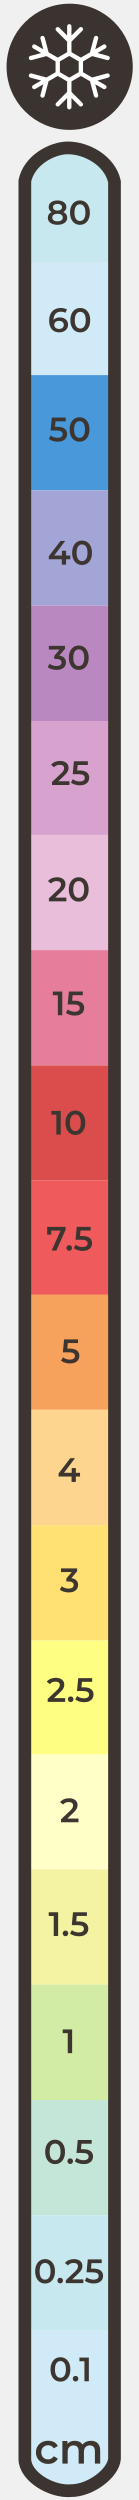
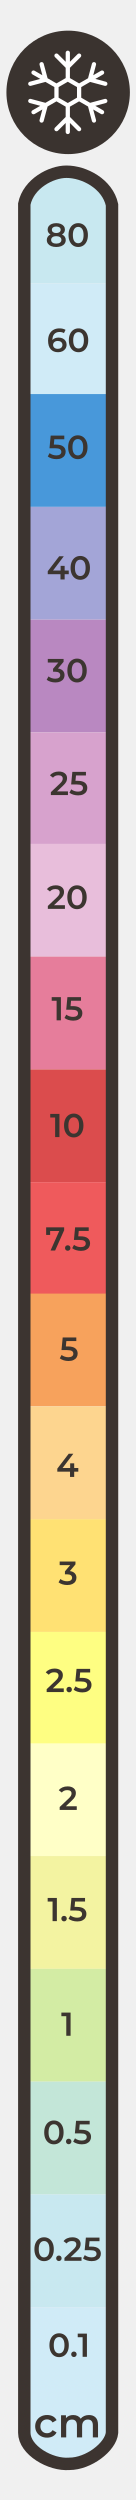
- <svg xmlns="http://www.w3.org/2000/svg" xmlns:xlink="http://www.w3.org/1999/xlink" version="1.1" id="Livello_1" x="0px" y="0px" width="32.746px" height="590.697px" viewBox="0 0 32.746 590.697" enable-background="new 0 0 32.746 590.697" xml:space="preserve">
+ <svg xmlns="http://www.w3.org/2000/svg" xmlns:xlink="http://www.w3.org/1999/xlink" version="1.1" id="Livello_1" x="0px" y="0px" width="32px" height="590px" viewBox="0 0 32.746 590.697" enable-background="new 0 0 32.746 590.697" xml:space="preserve">
  <g display="none">
    <g display="inline">
      <g>
        <defs>
          <path id="SVGID_1_" d="M27.262,580.714c-0.316,3.428-5.673,7.51-10.308,7.51l0,0c-4.594,0.367-10.877-3.315-10.877-7.51V42.467      c1.021-4.94,6.492-7.798,10.182-7.792l0,0c4.298-0.006,9.896,2.929,11.003,7.984V580.714L27.262,580.714z" />
        </defs>
        <clipPath id="SVGID_2_">
          <use xlink:href="#SVGID_1_" overflow="visible" />
        </clipPath>
        <rect x="0.88" y="495.265" clip-path="url(#SVGID_2_)" fill="#FAFDF9" width="31.578" height="99.045" />
      </g>
      <g>
        <defs>
          <path id="SVGID_3_" d="M27.262,580.714c-0.316,3.428-5.673,7.51-10.308,7.51l0,0c-4.594,0.367-10.877-3.315-10.877-7.51V42.467      c1.021-4.94,6.492-7.798,10.182-7.792l0,0c4.298-0.006,9.896,2.929,11.003,7.984V580.714L27.262,580.714z" />
        </defs>
        <clipPath id="SVGID_4_">
          <use xlink:href="#SVGID_3_" overflow="visible" />
        </clipPath>
        <rect x="1.196" y="315.187" clip-path="url(#SVGID_4_)" fill="#D6EED4" width="31.578" height="90.041" />
      </g>
      <g>
        <defs>
          <path id="SVGID_5_" d="M27.262,580.714c-0.316,3.428-5.673,7.51-10.308,7.51l0,0c-4.594,0.367-10.877-3.315-10.877-7.51V42.467      c1.021-4.94,6.492-7.798,10.182-7.792l0,0c4.298-0.006,9.896,2.929,11.003,7.984V580.714L27.262,580.714z" />
        </defs>
        <clipPath id="SVGID_6_">
          <use xlink:href="#SVGID_5_" overflow="visible" />
        </clipPath>
        <rect x="1.196" y="225.147" clip-path="url(#SVGID_6_)" fill="#C4E6C0" width="31.578" height="90.038" />
      </g>
      <g>
        <defs>
          <path id="SVGID_7_" d="M27.262,580.714c-0.316,3.428-5.673,7.51-10.308,7.51l0,0c-4.594,0.367-10.877-3.315-10.877-7.51V42.467      c1.021-4.94,6.492-7.798,10.182-7.792l0,0c4.298-0.006,9.896,2.929,11.003,7.984V580.714L27.262,580.714z" />
        </defs>
        <clipPath id="SVGID_8_">
          <use xlink:href="#SVGID_7_" overflow="visible" />
        </clipPath>
        <rect x="0.88" y="405.226" clip-path="url(#SVGID_8_)" fill="#ECF7EA" width="31.578" height="90.041" />
      </g>
      <g>
        <defs>
          <path id="SVGID_9_" d="M27.262,580.714c-0.316,3.428-5.673,7.51-10.308,7.51l0,0c-4.594,0.367-10.877-3.315-10.877-7.51V42.467      c1.021-4.94,6.492-7.798,10.182-7.792l0,0c4.298-0.006,9.896,2.929,11.003,7.984V580.714L27.262,580.714z" />
        </defs>
        <clipPath id="SVGID_10_">
          <use xlink:href="#SVGID_9_" overflow="visible" />
        </clipPath>
        <rect x="1.196" y="135.094" clip-path="url(#SVGID_10_)" fill="#B0DEAB" width="31.578" height="90.041" />
      </g>
      <g>
        <defs>
          <path id="SVGID_11_" d="M27.262,580.714c-0.316,3.428-5.673,7.51-10.308,7.51l0,0c-4.594,0.367-10.877-3.315-10.877-7.51V42.467      c1.021-4.94,6.492-7.798,10.182-7.792l0,0c4.298-0.006,9.896,2.929,11.003,7.984V580.714L27.262,580.714z" />
        </defs>
        <clipPath id="SVGID_12_">
          <use xlink:href="#SVGID_11_" overflow="visible" />
        </clipPath>
        <rect x="0.88" y="36.051" clip-path="url(#SVGID_12_)" fill="#9DD797" width="31.577" height="99.043" />
      </g>
    </g>
  </g>
  <g>
    <g>
      <defs>
        <path id="SVGID_13_" d="M27.262,580.714c0,3.713-5.957,8.074-10.593,8.074h-0.652c-4.295,0-9.939-3.881-9.939-8.074V42.467     c1.023-4.94,6.494-7.797,10.183-7.792l0,0c4.295-0.005,9.896,2.929,11,7.984V580.714L27.262,580.714z" />
      </defs>
      <clipPath id="SVGID_14_">
        <use xlink:href="#SVGID_13_" overflow="visible" />
      </clipPath>
      <rect x="-4.972" y="34.675" clip-path="url(#SVGID_14_)" fill="#C8E8F0" width="43.281" height="27.238" />
    </g>
    <g>
      <defs>
        <path id="SVGID_15_" d="M27.262,580.714c0,3.713-5.957,8.074-10.593,8.074h-0.652c-4.295,0-9.939-3.881-9.939-8.074V42.467     c1.023-4.94,6.494-7.797,10.183-7.792l0,0c4.295-0.005,9.896,2.929,11,7.984V580.714L27.262,580.714z" />
      </defs>
      <clipPath id="SVGID_16_">
        <use xlink:href="#SVGID_15_" overflow="visible" />
      </clipPath>
      <rect x="-4.972" y="61.914" clip-path="url(#SVGID_16_)" fill="#D0EBF7" width="43.281" height="27.238" />
    </g>
    <g>
      <defs>
        <path id="SVGID_17_" d="M27.262,580.714c0,3.713-5.957,8.074-10.593,8.074h-0.652c-4.295,0-9.939-3.881-9.939-8.074V42.467     c1.023-4.94,6.494-7.797,10.183-7.792l0,0c4.295-0.005,9.896,2.929,11,7.984V580.714L27.262,580.714z" />
      </defs>
      <clipPath id="SVGID_18_">
        <use xlink:href="#SVGID_17_" overflow="visible" />
      </clipPath>
      <rect x="-4.972" y="88.639" clip-path="url(#SVGID_18_)" fill="#4898DA" width="43.281" height="27.238" />
    </g>
    <g>
      <defs>
        <path id="SVGID_19_" d="M27.262,580.714c0,3.713-5.957,8.074-10.593,8.074h-0.652c-4.295,0-9.939-3.881-9.939-8.074V42.467     c1.023-4.94,6.494-7.797,10.183-7.792l0,0c4.295-0.005,9.896,2.929,11,7.984V580.714L27.262,580.714z" />
      </defs>
      <clipPath id="SVGID_20_">
        <use xlink:href="#SVGID_19_" overflow="visible" />
      </clipPath>
      <rect x="-4.972" y="115.877" clip-path="url(#SVGID_20_)" fill="#A3A5D7" width="43.281" height="27.238" />
    </g>
    <g>
      <defs>
        <path id="SVGID_21_" d="M27.262,580.714c0,3.713-5.957,8.074-10.593,8.074h-0.652c-4.295,0-9.939-3.881-9.939-8.074V42.467     c1.023-4.94,6.494-7.797,10.183-7.792l0,0c4.295-0.005,9.896,2.929,11,7.984V580.714L27.262,580.714z" />
      </defs>
      <clipPath id="SVGID_22_">
        <use xlink:href="#SVGID_21_" overflow="visible" />
      </clipPath>
      <rect x="-4.972" y="143.116" clip-path="url(#SVGID_22_)" fill="#B988C1" width="43.281" height="27.237" />
    </g>
    <g>
      <defs>
        <path id="SVGID_23_" d="M27.262,580.714c0,3.713-5.957,8.074-10.593,8.074h-0.652c-4.295,0-9.939-3.881-9.939-8.074V42.467     c1.023-4.94,6.494-7.797,10.183-7.792l0,0c4.295-0.005,9.896,2.929,11,7.984V580.714L27.262,580.714z" />
      </defs>
      <clipPath id="SVGID_24_">
        <use xlink:href="#SVGID_23_" overflow="visible" />
      </clipPath>
      <rect x="-4.972" y="170.353" clip-path="url(#SVGID_24_)" fill="#D7A2CD" width="43.281" height="27.238" />
    </g>
    <g>
      <defs>
        <path id="SVGID_25_" d="M27.262,580.714c0,3.713-5.957,8.074-10.593,8.074h-0.652c-4.295,0-9.939-3.881-9.939-8.074V42.467     c1.023-4.94,6.494-7.797,10.183-7.792l0,0c4.295-0.005,9.896,2.929,11,7.984V580.714L27.262,580.714z" />
      </defs>
      <clipPath id="SVGID_26_">
        <use xlink:href="#SVGID_25_" overflow="visible" />
      </clipPath>
      <rect x="-4.972" y="197.253" clip-path="url(#SVGID_26_)" fill="#E8BEDB" width="43.281" height="27.238" />
    </g>
    <g>
      <defs>
        <path id="SVGID_27_" d="M27.262,580.714c0,3.713-5.957,8.074-10.593,8.074h-0.652c-4.295,0-9.939-3.881-9.939-8.074V42.467     c1.023-4.94,6.494-7.797,10.183-7.792l0,0c4.295-0.005,9.896,2.929,11,7.984V580.714L27.262,580.714z" />
      </defs>
      <clipPath id="SVGID_28_">
        <use xlink:href="#SVGID_27_" overflow="visible" />
      </clipPath>
      <rect x="-4.972" y="224.492" clip-path="url(#SVGID_28_)" fill="#E67D9B" width="43.281" height="27.238" />
    </g>
    <g>
      <defs>
        <path id="SVGID_29_" d="M27.262,580.714c0,3.713-5.957,8.074-10.593,8.074h-0.652c-4.295,0-9.939-3.881-9.939-8.074V42.467     c1.023-4.94,6.494-7.797,10.183-7.792l0,0c4.295-0.005,9.896,2.929,11,7.984V580.714L27.262,580.714z" />
      </defs>
      <clipPath id="SVGID_30_">
        <use xlink:href="#SVGID_29_" overflow="visible" />
      </clipPath>
      <rect x="-4.972" y="251.73" clip-path="url(#SVGID_30_)" fill="#DB4C4D" width="43.281" height="27.236" />
    </g>
    <g>
      <defs>
        <path id="SVGID_31_" d="M27.262,580.714c0,3.713-5.957,8.074-10.593,8.074h-0.652c-4.295,0-9.939-3.881-9.939-8.074V42.467     c1.023-4.94,6.494-7.797,10.183-7.792l0,0c4.295-0.005,9.896,2.929,11,7.984V580.714L27.262,580.714z" />
      </defs>
      <clipPath id="SVGID_32_">
        <use xlink:href="#SVGID_31_" overflow="visible" />
      </clipPath>
      <rect x="-4.972" y="278.966" clip-path="url(#SVGID_32_)" fill="#EF5A5C" width="43.281" height="27.238" />
    </g>
    <g>
      <defs>
        <path id="SVGID_33_" d="M27.262,580.714c0,3.713-5.957,8.074-10.593,8.074h-0.652c-4.295,0-9.939-3.881-9.939-8.074V42.467     c1.023-4.94,6.494-7.797,10.183-7.792l0,0c4.295-0.005,9.896,2.929,11,7.984V580.714L27.262,580.714z" />
      </defs>
      <clipPath id="SVGID_34_">
        <use xlink:href="#SVGID_33_" overflow="visible" />
      </clipPath>
      <rect x="-4.972" y="305.872" clip-path="url(#SVGID_34_)" fill="#F7A25C" width="43.281" height="27.238" />
    </g>
    <g>
      <defs>
        <path id="SVGID_35_" d="M27.262,580.714c0,3.713-5.957,8.074-10.593,8.074h-0.652c-4.295,0-9.939-3.881-9.939-8.074V42.467     c1.023-4.94,6.494-7.797,10.183-7.792l0,0c4.295-0.005,9.896,2.929,11,7.984V580.714L27.262,580.714z" />
      </defs>
      <clipPath id="SVGID_36_">
        <use xlink:href="#SVGID_35_" overflow="visible" />
      </clipPath>
      <rect x="-4.972" y="333.11" clip-path="url(#SVGID_36_)" fill="#FDD58F" width="43.281" height="27.238" />
    </g>
    <g>
      <defs>
        <path id="SVGID_37_" d="M27.262,580.714c0,3.713-5.957,8.074-10.593,8.074h-0.652c-4.295,0-9.939-3.881-9.939-8.074V42.467     c1.023-4.94,6.494-7.797,10.183-7.792l0,0c4.295-0.005,9.896,2.929,11,7.984V580.714L27.262,580.714z" />
      </defs>
      <clipPath id="SVGID_38_">
        <use xlink:href="#SVGID_37_" overflow="visible" />
      </clipPath>
      <rect x="-4.972" y="360.349" clip-path="url(#SVGID_38_)" fill="#FFE173" width="43.281" height="27.238" />
    </g>
    <g>
      <defs>
        <path id="SVGID_39_" d="M27.262,580.714c0,3.713-5.957,8.074-10.593,8.074h-0.652c-4.295,0-9.939-3.881-9.939-8.074V42.467     c1.023-4.94,6.494-7.797,10.183-7.792l0,0c4.295-0.005,9.896,2.929,11,7.984V580.714L27.262,580.714z" />
      </defs>
      <clipPath id="SVGID_40_">
        <use xlink:href="#SVGID_39_" overflow="visible" />
      </clipPath>
      <rect x="-4.972" y="387.587" clip-path="url(#SVGID_40_)" fill="#FEFE82" width="43.281" height="27.238" />
    </g>
    <g>
      <defs>
        <path id="SVGID_41_" d="M27.262,580.714c0,3.713-5.957,8.074-10.593,8.074h-0.652c-4.295,0-9.939-3.881-9.939-8.074V42.467     c1.023-4.94,6.494-7.797,10.183-7.792l0,0c4.295-0.005,9.896,2.929,11,7.984V580.714L27.262,580.714z" />
      </defs>
      <clipPath id="SVGID_42_">
        <use xlink:href="#SVGID_41_" overflow="visible" />
      </clipPath>
      <rect x="-4.972" y="414.483" clip-path="url(#SVGID_42_)" fill="#FFFFC7" width="43.281" height="27.235" />
    </g>
    <g>
      <defs>
        <path id="SVGID_43_" d="M27.262,580.714c0,3.713-5.957,8.074-10.593,8.074h-0.652c-4.295,0-9.939-3.881-9.939-8.074V42.467     c1.023-4.94,6.494-7.797,10.183-7.792l0,0c4.295-0.005,9.896,2.929,11,7.984V580.714L27.262,580.714z" />
      </defs>
      <clipPath id="SVGID_44_">
        <use xlink:href="#SVGID_43_" overflow="visible" />
      </clipPath>
      <rect x="-4.972" y="441.72" clip-path="url(#SVGID_44_)" fill="#F3F3A1" width="43.281" height="27.238" />
    </g>
    <g>
      <defs>
        <path id="SVGID_45_" d="M27.262,580.714c0,3.713-5.957,8.074-10.593,8.074h-0.652c-4.295,0-9.939-3.881-9.939-8.074V42.467     c1.023-4.94,6.494-7.797,10.183-7.792l0,0c4.295-0.005,9.896,2.929,11,7.984V580.714L27.262,580.714z" />
      </defs>
      <clipPath id="SVGID_46_">
        <use xlink:href="#SVGID_45_" overflow="visible" />
      </clipPath>
      <rect x="-4.972" y="468.958" clip-path="url(#SVGID_46_)" fill="#D3ECA4" width="43.281" height="27.238" />
    </g>
    <g>
      <defs>
        <path id="SVGID_47_" d="M27.262,580.714c0,3.713-5.957,8.074-10.593,8.074h-0.652c-4.295,0-9.939-3.881-9.939-8.074V42.467     c1.023-4.94,6.494-7.797,10.183-7.792l0,0c4.295-0.005,9.896,2.929,11,7.984V580.714L27.262,580.714z" />
      </defs>
      <clipPath id="SVGID_48_">
        <use xlink:href="#SVGID_47_" overflow="visible" />
      </clipPath>
      <rect x="-4.972" y="496.196" clip-path="url(#SVGID_48_)" fill="#C3E6D8" width="43.281" height="27.237" />
    </g>
    <g>
      <defs>
        <path id="SVGID_49_" d="M27.262,580.714c0,3.713-5.957,8.074-10.593,8.074h-0.652c-4.295,0-9.939-3.881-9.939-8.074V42.467     c1.023-4.94,6.494-7.797,10.183-7.792l0,0c4.295-0.005,9.896,2.929,11,7.984V580.714L27.262,580.714z" />
      </defs>
      <clipPath id="SVGID_50_">
        <use xlink:href="#SVGID_49_" overflow="visible" />
      </clipPath>
      <rect x="-4.972" y="523.435" clip-path="url(#SVGID_50_)" fill="#C8E8F0" width="43.281" height="27.238" />
    </g>
    <g>
      <defs>
        <path id="SVGID_51_" d="M27.262,580.714c0,3.713-5.957,8.074-10.593,8.074h-0.652c-4.295,0-9.939-3.881-9.939-8.074V42.467     c1.023-4.94,6.494-7.797,10.183-7.792l0,0c4.295-0.005,9.896,2.929,11,7.984V580.714L27.262,580.714z" />
      </defs>
      <clipPath id="SVGID_52_">
        <use xlink:href="#SVGID_51_" overflow="visible" />
      </clipPath>
      <rect x="-4.972" y="550.673" clip-path="url(#SVGID_52_)" fill="#D0EBF7" width="43.281" height="41.121" />
    </g>
  </g>
  <g>
    <g display="none">
      <g display="inline">
        <defs>
          <path id="SVGID_53_" d="M27.052,580.983c-0.315,3.428-5.672,7.51-10.307,7.51l0,0c-4.594,0.367-10.877-3.316-10.877-7.51V42.738      c1.021-4.94,6.492-7.798,10.182-7.792l0,0c4.298-0.006,9.896,2.929,11.002,7.984V580.983L27.052,580.983z" />
        </defs>
        <clipPath id="SVGID_54_">
          <use xlink:href="#SVGID_53_" overflow="visible" />
        </clipPath>
        <rect x="0.671" y="494.032" clip-path="url(#SVGID_54_)" fill="#EC2426" width="31.578" height="99.045" />
      </g>
      <g display="inline">
        <defs>
          <path id="SVGID_55_" d="M27.052,580.983c-0.315,3.428-5.672,7.51-10.307,7.51l0,0c-4.594,0.367-10.877-3.316-10.877-7.51V42.738      c1.021-4.94,6.492-7.798,10.182-7.792l0,0c4.298-0.006,9.896,2.929,11.002,7.984V580.983L27.052,580.983z" />
        </defs>
        <clipPath id="SVGID_56_">
          <use xlink:href="#SVGID_55_" overflow="visible" />
        </clipPath>
        <rect x="0.987" y="313.954" clip-path="url(#SVGID_56_)" fill="#FCFC1E" width="31.578" height="90.041" />
      </g>
      <g display="inline">
        <defs>
          <path id="SVGID_57_" d="M27.052,580.983c-0.315,3.428-5.672,7.51-10.307,7.51l0,0c-4.594,0.367-10.877-3.316-10.877-7.51V42.738      c1.021-4.94,6.492-7.798,10.182-7.792l0,0c4.298-0.006,9.896,2.929,11.002,7.984V580.983L27.052,580.983z" />
        </defs>
        <clipPath id="SVGID_58_">
          <use xlink:href="#SVGID_57_" overflow="visible" />
        </clipPath>
        <rect x="0.987" y="223.914" clip-path="url(#SVGID_58_)" fill="#0B7F3F" width="31.578" height="90.038" />
      </g>
      <g display="inline">
        <defs>
          <path id="SVGID_59_" d="M27.052,580.983c-0.315,3.428-5.672,7.51-10.307,7.51l0,0c-4.594,0.367-10.877-3.316-10.877-7.51V42.738      c1.021-4.94,6.492-7.798,10.182-7.792l0,0c4.298-0.006,9.896,2.929,11.002,7.984V580.983L27.052,580.983z" />
        </defs>
        <clipPath id="SVGID_60_">
          <use xlink:href="#SVGID_59_" overflow="visible" />
        </clipPath>
        <rect x="0.671" y="403.993" clip-path="url(#SVGID_60_)" fill="#F7A426" width="31.578" height="90.041" />
      </g>
      <g display="inline">
        <defs>
          <path id="SVGID_61_" d="M27.052,580.983c-0.315,3.428-5.672,7.51-10.307,7.51l0,0c-4.594,0.367-10.877-3.316-10.877-7.51V42.738      c1.021-4.94,6.492-7.798,10.182-7.792l0,0c4.298-0.006,9.896,2.929,11.002,7.984V580.983L27.052,580.983z" />
        </defs>
        <clipPath id="SVGID_62_">
          <use xlink:href="#SVGID_61_" overflow="visible" />
        </clipPath>
        <rect x="0.987" y="133.862" clip-path="url(#SVGID_62_)" fill="#6FC9DC" width="31.578" height="90.04" />
      </g>
      <g display="inline">
        <defs>
          <path id="SVGID_63_" d="M27.052,580.983c-0.315,3.428-5.672,7.51-10.307,7.51l0,0c-4.594,0.367-10.877-3.316-10.877-7.51V42.738      c1.021-4.94,6.492-7.798,10.182-7.792l0,0c4.298-0.006,9.896,2.929,11.002,7.984V580.983L27.052,580.983z" />
        </defs>
        <clipPath id="SVGID_64_">
          <use xlink:href="#SVGID_63_" overflow="visible" />
        </clipPath>
        <rect x="0.987" y="34.818" clip-path="url(#SVGID_64_)" fill="#3F57B0" width="31.578" height="99.043" />
      </g>
    </g>
  </g>
  <circle fill="#3A332F" cx="16.46" cy="15.781" r="14.909" />
  <path fill="none" stroke="#3C3430" stroke-width="3" stroke-miterlimit="10" d="M27.052,580.983  c-0.315,3.428-5.672,7.51-10.307,7.51l0,0c-4.593,0.367-10.877-3.316-10.877-7.51V42.736c1.022-4.94,6.492-7.798,10.182-7.792l0,0  c4.298-0.006,9.896,2.929,11.002,7.984V580.983L27.052,580.983z" />
  <g>
    <path fill="#3C3530" d="M9.893,581.822c-0.44-0.233-0.783-0.559-1.03-0.976c-0.247-0.417-0.37-0.889-0.37-1.415   c0-0.525,0.124-0.997,0.37-1.409c0.246-0.413,0.588-0.736,1.025-0.971c0.437-0.233,0.935-0.351,1.495-0.351   c0.526,0,0.988,0.106,1.385,0.32s0.695,0.521,0.895,0.92l-0.96,0.561c-0.153-0.247-0.345-0.432-0.575-0.556   c-0.23-0.123-0.482-0.186-0.755-0.186c-0.466,0-0.853,0.151-1.16,0.455c-0.307,0.303-0.46,0.708-0.46,1.215   c0,0.508,0.151,0.912,0.455,1.216c0.303,0.304,0.691,0.455,1.165,0.455c0.273,0,0.525-0.063,0.755-0.186   c0.23-0.124,0.421-0.309,0.575-0.556l0.96,0.561c-0.207,0.399-0.508,0.708-0.905,0.925c-0.397,0.218-0.855,0.325-1.375,0.325   C10.83,582.173,10.333,582.056,9.893,581.822z" />
    <path fill="#3C3530" d="M23.083,577.287c0.394,0.391,0.59,0.976,0.59,1.756v3.06h-1.25v-2.899c0-0.466-0.104-0.818-0.31-1.056   c-0.207-0.235-0.504-0.354-0.891-0.354c-0.421,0-0.758,0.138-1.011,0.415c-0.254,0.276-0.38,0.671-0.38,1.185v2.71h-1.25v-2.899   c0-0.466-0.104-0.818-0.311-1.055s-0.502-0.354-0.89-0.354c-0.427,0-0.765,0.137-1.015,0.409s-0.375,0.67-0.375,1.189v2.71h-1.25   v-5.34h1.19v0.681c0.2-0.24,0.45-0.424,0.75-0.551s0.632-0.189,1-0.189c0.4,0,0.756,0.075,1.065,0.226   c0.31,0.149,0.555,0.371,0.733,0.665c0.222-0.28,0.504-0.498,0.852-0.655c0.348-0.155,0.729-0.234,1.148-0.234   C22.156,576.702,22.689,576.897,23.083,577.287z" />
  </g>
  <g>
    <path fill="#3C3530" d="M13.073,562.384c-0.352-0.227-0.629-0.558-0.832-0.992c-0.203-0.434-0.304-0.949-0.304-1.548   c0-0.598,0.101-1.112,0.304-1.548c0.203-0.435,0.48-0.766,0.832-0.992c0.352-0.227,0.752-0.34,1.2-0.34   c0.448,0,0.849,0.113,1.204,0.34c0.354,0.228,0.633,0.559,0.836,0.992c0.203,0.435,0.304,0.95,0.304,1.548   c0,0.599-0.102,1.113-0.304,1.548c-0.202,0.436-0.481,0.767-0.836,0.992c-0.355,0.228-0.756,0.34-1.204,0.34   C13.826,562.724,13.425,562.61,13.073,562.384z M15.222,561.323c0.232-0.33,0.348-0.823,0.348-1.479   c0-0.655-0.116-1.148-0.348-1.479c-0.232-0.33-0.548-0.496-0.948-0.496c-0.395,0-0.708,0.166-0.94,0.496   c-0.232,0.331-0.348,0.824-0.348,1.479c0,0.656,0.116,1.149,0.348,1.479c0.232,0.331,0.545,0.496,0.94,0.496   C14.673,561.819,14.989,561.654,15.222,561.323z" />
    <path fill="#3C3530" d="M17.387,562.512c-0.13-0.125-0.193-0.284-0.193-0.477c0-0.197,0.063-0.356,0.188-0.479   c0.126-0.123,0.281-0.185,0.469-0.185s0.342,0.062,0.469,0.185c0.125,0.123,0.188,0.282,0.188,0.479   c0,0.192-0.063,0.352-0.191,0.477s-0.282,0.188-0.465,0.188C17.668,562.7,17.514,562.637,17.387,562.512z" />
    <path fill="#3C3530" d="M20.993,557.044v5.6h-1.04v-4.728H18.77v-0.872H20.993L20.993,557.044z" />
  </g>
  <g>
    <path fill="#3C3530" d="M9.447,539.201c-0.352-0.228-0.629-0.559-0.832-0.992c-0.203-0.434-0.304-0.95-0.304-1.548   s0.101-1.113,0.304-1.548c0.203-0.436,0.48-0.767,0.832-0.992c0.352-0.228,0.752-0.34,1.2-0.34c0.448,0,0.849,0.112,1.204,0.34   c0.354,0.227,0.633,0.558,0.836,0.992c0.203,0.434,0.304,0.95,0.304,1.548s-0.102,1.113-0.304,1.548s-0.481,0.766-0.836,0.992   s-0.756,0.34-1.204,0.34C10.199,539.541,9.799,539.428,9.447,539.201z M11.595,538.141c0.232-0.33,0.348-0.822,0.348-1.479   s-0.116-1.149-0.348-1.48c-0.232-0.33-0.548-0.495-0.948-0.495c-0.395,0-0.708,0.166-0.94,0.495   c-0.232,0.331-0.348,0.824-0.348,1.48s0.116,1.148,0.348,1.479c0.232,0.331,0.545,0.496,0.94,0.496   C11.047,538.637,11.363,538.472,11.595,538.141z" />
    <path fill="#3C3530" d="M13.759,539.329c-0.128-0.125-0.192-0.284-0.192-0.478c0-0.196,0.063-0.355,0.188-0.479   s0.281-0.185,0.468-0.185s0.343,0.062,0.468,0.185s0.188,0.282,0.188,0.479c0,0.192-0.064,0.353-0.192,0.478   s-0.283,0.188-0.464,0.188C14.042,539.517,13.887,539.454,13.759,539.329z" />
    <path fill="#3C3530" d="M19.688,538.581v0.88h-4.128v-0.696l2.224-2.11c0.252-0.24,0.42-0.449,0.508-0.628   c0.088-0.18,0.133-0.356,0.133-0.532c0-0.262-0.088-0.462-0.264-0.602c-0.176-0.139-0.436-0.208-0.777-0.208   c-0.57,0-1.007,0.195-1.311,0.584l-0.728-0.56c0.219-0.293,0.513-0.521,0.884-0.684s0.786-0.244,1.245-0.244   c0.607,0,1.092,0.144,1.455,0.432s0.545,0.68,0.545,1.176c0,0.306-0.063,0.591-0.193,0.856c-0.127,0.267-0.372,0.57-0.735,0.912   l-1.495,1.424H19.688z" />
    <path fill="#3C3530" d="M23.792,536.489c0.378,0.307,0.567,0.724,0.567,1.252c0,0.336-0.084,0.64-0.248,0.912   c-0.166,0.271-0.413,0.486-0.744,0.646c-0.33,0.16-0.738,0.24-1.225,0.24c-0.399,0-0.787-0.058-1.16-0.172   c-0.373-0.115-0.688-0.273-0.943-0.478l0.439-0.808c0.209,0.171,0.457,0.306,0.748,0.404c0.291,0.098,0.592,0.146,0.9,0.146   c0.367,0,0.657-0.076,0.867-0.228c0.211-0.152,0.316-0.361,0.316-0.628c0-0.288-0.113-0.506-0.34-0.652   c-0.228-0.146-0.615-0.22-1.164-0.22h-1.354l0.288-3.048h3.288v0.872h-2.407l-0.12,1.296h0.535   C22.829,536.029,23.413,536.183,23.792,536.489z" />
  </g>
  <g>
    <path fill="#3C3530" d="M11.814,510.991c-0.352-0.228-0.629-0.559-0.832-0.992s-0.304-0.95-0.304-1.548   c0-0.599,0.101-1.113,0.304-1.548c0.203-0.436,0.48-0.767,0.832-0.992c0.352-0.228,0.752-0.34,1.2-0.34   c0.448,0,0.849,0.112,1.204,0.34c0.354,0.227,0.633,0.558,0.836,0.992c0.203,0.434,0.304,0.949,0.304,1.548   c0,0.598-0.102,1.113-0.304,1.548c-0.202,0.435-0.481,0.766-0.836,0.992c-0.355,0.227-0.756,0.34-1.204,0.34   C12.566,511.331,12.166,511.218,11.814,510.991z M13.962,509.931c0.232-0.33,0.348-0.822,0.348-1.479s-0.116-1.149-0.348-1.48   c-0.232-0.33-0.548-0.496-0.948-0.496c-0.395,0-0.708,0.166-0.94,0.496c-0.232,0.331-0.348,0.824-0.348,1.48   s0.116,1.148,0.348,1.479c0.232,0.331,0.545,0.496,0.94,0.496C13.414,510.427,13.73,510.262,13.962,509.931z" />
    <path fill="#3C3530" d="M16.126,511.119c-0.128-0.125-0.192-0.284-0.192-0.478c0-0.196,0.063-0.355,0.188-0.479   s0.281-0.186,0.468-0.186s0.342,0.063,0.467,0.186c0.127,0.123,0.188,0.282,0.188,0.479c0,0.192-0.063,0.353-0.192,0.478   c-0.127,0.125-0.282,0.188-0.463,0.188C16.408,511.307,16.254,511.244,16.126,511.119z" />
    <path fill="#3C3530" d="M21.423,508.279c0.377,0.307,0.565,0.724,0.565,1.252c0,0.336-0.081,0.64-0.247,0.912   c-0.164,0.271-0.412,0.486-0.744,0.646c-0.33,0.16-0.738,0.24-1.224,0.24c-0.399,0-0.787-0.058-1.16-0.172   c-0.373-0.115-0.688-0.273-0.944-0.478l0.44-0.808c0.207,0.171,0.457,0.306,0.748,0.404c0.291,0.098,0.591,0.146,0.9,0.146   c0.367,0,0.656-0.076,0.867-0.228c0.211-0.152,0.316-0.361,0.316-0.628c0-0.288-0.113-0.507-0.34-0.652   c-0.228-0.146-0.615-0.22-1.164-0.22h-1.354l0.289-3.049h3.287v0.873h-2.406l-0.121,1.296h0.535   C20.46,507.819,21.044,507.973,21.423,508.279z" />
  </g>
  <g>
    <path fill="#3C3530" d="M17.046,479.515v5.601h-1.04v-4.729h-1.184v-0.872H17.046z" />
  </g>
  <g>
    <path fill="#3C3530" d="M13.735,451.828v5.6h-1.04V452.7h-1.184v-0.872H13.735z" />
    <path fill="#3C3530" d="M15.007,457.296c-0.128-0.125-0.192-0.284-0.192-0.477c0-0.197,0.063-0.356,0.188-0.479   s0.281-0.185,0.468-0.185s0.343,0.062,0.468,0.185s0.188,0.282,0.188,0.479c0,0.191-0.064,0.352-0.192,0.477   s-0.283,0.188-0.464,0.188C15.289,457.483,15.135,457.421,15.007,457.296z" />
    <path fill="#3C3530" d="M20.303,454.456c0.379,0.307,0.567,0.724,0.567,1.252c0,0.336-0.083,0.64-0.248,0.912   c-0.165,0.271-0.413,0.487-0.744,0.646c-0.33,0.16-0.737,0.24-1.224,0.24c-0.4,0-0.787-0.058-1.16-0.172   c-0.373-0.115-0.688-0.273-0.944-0.477l0.44-0.809c0.208,0.171,0.457,0.307,0.748,0.404s0.591,0.146,0.9,0.146   c0.366,0,0.656-0.075,0.866-0.228c0.211-0.152,0.315-0.361,0.315-0.628c0-0.288-0.112-0.506-0.34-0.652   c-0.227-0.146-0.614-0.22-1.164-0.22h-1.353l0.289-3.048h3.287v0.872h-2.407l-0.119,1.296h0.534   C19.34,453.996,19.924,454.149,20.303,454.456z" />
  </g>
  <g>
    <path fill="#3C3530" d="M18.54,429.688v0.88h-4.128v-0.696l2.224-2.111c0.25-0.24,0.418-0.449,0.506-0.628s0.133-0.355,0.133-0.532   c0-0.262-0.088-0.462-0.264-0.601s-0.435-0.208-0.776-0.208c-0.571,0-1.008,0.195-1.312,0.584l-0.728-0.56   c0.219-0.294,0.513-0.521,0.884-0.685s0.785-0.244,1.244-0.244c0.607,0,1.093,0.145,1.455,0.433   c0.363,0.288,0.546,0.68,0.546,1.176c0,0.305-0.065,0.59-0.194,0.855c-0.127,0.268-0.373,0.57-0.736,0.912l-1.495,1.425H18.54z" />
  </g>
  <g>
    <path fill="#3C3530" d="M15.398,401.229v0.881H11.27v-0.696l2.224-2.111c0.25-0.239,0.42-0.448,0.508-0.628   c0.088-0.179,0.132-0.355,0.132-0.531c0-0.263-0.088-0.463-0.264-0.602c-0.176-0.139-0.435-0.208-0.776-0.208   c-0.571,0-1.008,0.194-1.312,0.584l-0.728-0.56c0.219-0.293,0.513-0.521,0.884-0.685s0.785-0.243,1.244-0.243   c0.608,0,1.093,0.144,1.456,0.432c0.363,0.287,0.544,0.68,0.544,1.176c0,0.305-0.064,0.59-0.192,0.855   c-0.128,0.267-0.374,0.57-0.736,0.912l-1.496,1.424H15.398z" />
    <path fill="#3C3530" d="M16.238,401.979c-0.128-0.125-0.192-0.285-0.192-0.478c0-0.196,0.063-0.356,0.188-0.479   s0.281-0.185,0.468-0.185c0.187,0,0.343,0.062,0.468,0.185s0.188,0.283,0.188,0.479c0,0.192-0.063,0.353-0.191,0.478   c-0.128,0.125-0.283,0.188-0.464,0.188C16.521,402.166,16.366,402.104,16.238,401.979z" />
    <path fill="#3C3530" d="M21.534,399.14c0.379,0.307,0.567,0.724,0.567,1.252c0,0.336-0.084,0.64-0.248,0.911   c-0.166,0.271-0.414,0.487-0.744,0.647s-0.737,0.24-1.225,0.24c-0.4,0-0.787-0.059-1.16-0.172   c-0.373-0.115-0.687-0.273-0.943-0.478l0.439-0.808c0.209,0.17,0.457,0.306,0.748,0.403c0.291,0.099,0.592,0.147,0.9,0.147   c0.367,0,0.658-0.076,0.867-0.229c0.211-0.152,0.315-0.361,0.315-0.628c0-0.288-0.112-0.506-0.34-0.651   c-0.228-0.146-0.614-0.221-1.164-0.221h-1.353l0.289-3.048h3.289v0.872h-2.408l-0.119,1.296h0.535   C20.57,398.679,21.154,398.832,21.534,399.14z" />
  </g>
  <g>
    <path fill="#3C3530" d="M18.051,373.42c0.273,0.288,0.408,0.647,0.408,1.08c0,0.325-0.082,0.621-0.248,0.888   c-0.164,0.268-0.414,0.479-0.748,0.637c-0.333,0.156-0.74,0.235-1.22,0.235c-0.4,0-0.785-0.058-1.156-0.172   s-0.687-0.272-0.948-0.478l0.448-0.808c0.203,0.171,0.449,0.306,0.74,0.404s0.591,0.147,0.9,0.147c0.368,0,0.657-0.076,0.869-0.229   c0.211-0.152,0.315-0.357,0.315-0.62c0-0.262-0.103-0.466-0.302-0.612c-0.199-0.146-0.504-0.22-0.916-0.22h-0.512v-0.712   l1.272-1.512H14.41v-0.872h3.814v0.694l-1.358,1.617C17.385,372.956,17.779,373.132,18.051,373.42z" />
  </g>
  <g>
    <path fill="#3C3530" d="M18.911,348.875h-0.993v1.272H16.91v-1.272h-3.072v-0.72l2.76-3.607h1.111l-2.599,3.447h1.832v-1.128h0.978   v1.128h0.993L18.911,348.875L18.911,348.875z" />
  </g>
  <g>
    <path fill="#3C3530" d="M18.191,319.106c0.375,0.308,0.565,0.725,0.565,1.252c0,0.336-0.082,0.641-0.248,0.912   c-0.163,0.271-0.411,0.487-0.743,0.647c-0.33,0.16-0.738,0.24-1.224,0.24c-0.4,0-0.787-0.058-1.16-0.173   c-0.373-0.114-0.688-0.272-0.944-0.477l0.44-0.808c0.208,0.171,0.458,0.306,0.748,0.403c0.29,0.099,0.591,0.147,0.9,0.147   c0.369,0,0.658-0.076,0.869-0.228c0.211-0.152,0.315-0.361,0.315-0.629c0-0.287-0.112-0.506-0.34-0.651s-0.615-0.22-1.165-0.22   h-1.352l0.288-3.049h3.287v0.873h-2.407l-0.12,1.295h0.536C17.227,318.647,17.813,318.801,18.191,319.106z" />
  </g>
  <g>
    <path fill="#3C3530" d="M15.493,289.879v0.695l-2.176,4.904h-1.112l2.104-4.72h-2.2v0.952h-0.968v-1.832L15.493,289.879   L15.493,289.879z" />
    <path fill="#3C3530" d="M15.893,295.347c-0.128-0.125-0.192-0.284-0.192-0.477c0-0.197,0.063-0.356,0.188-0.479   s0.281-0.185,0.468-0.185s0.343,0.062,0.468,0.185s0.188,0.282,0.188,0.479c0,0.192-0.064,0.352-0.193,0.477   c-0.128,0.125-0.283,0.188-0.464,0.188C16.175,295.534,16.021,295.472,15.893,295.347z" />
    <path fill="#3C3530" d="M21.189,292.507c0.377,0.307,0.566,0.724,0.566,1.252c0,0.336-0.083,0.64-0.248,0.912   c-0.165,0.271-0.412,0.487-0.744,0.647c-0.33,0.16-0.738,0.24-1.224,0.24c-0.399,0-0.787-0.058-1.16-0.172   c-0.373-0.115-0.688-0.273-0.944-0.477l0.44-0.808c0.208,0.171,0.457,0.306,0.748,0.404c0.291,0.098,0.591,0.147,0.899,0.147   c0.367,0,0.658-0.076,0.867-0.228c0.211-0.152,0.316-0.361,0.316-0.628c0-0.288-0.113-0.506-0.34-0.652s-0.615-0.22-1.164-0.22   H17.85l0.289-3.048h3.287v0.872H19.02l-0.121,1.296h0.535C20.227,292.047,20.811,292.2,21.189,292.507z" />
  </g>
  <g>
    <path fill="#3C3530" d="M14.354,262.482v5.6h-1.04v-4.728H12.13v-0.872H14.354z" />
    <path fill="#3C3530" d="M16.602,267.822c-0.352-0.228-0.629-0.558-0.832-0.992s-0.304-0.95-0.304-1.548   c0-0.598,0.101-1.113,0.304-1.548s0.48-0.766,0.832-0.992c0.352-0.226,0.751-0.34,1.201-0.34c0.447,0,0.848,0.113,1.204,0.34   c0.356,0.227,0.634,0.558,0.836,0.992c0.203,0.434,0.306,0.95,0.306,1.548c0,0.598-0.103,1.113-0.306,1.548   c-0.202,0.435-0.479,0.766-0.836,0.992c-0.356,0.226-0.756,0.34-1.204,0.34C17.354,268.162,16.954,268.048,16.602,267.822z    M18.751,266.761c0.231-0.33,0.349-0.823,0.349-1.479c0-0.656-0.115-1.149-0.349-1.48c-0.231-0.33-0.549-0.496-0.948-0.496   c-0.396,0-0.709,0.166-0.941,0.496c-0.231,0.331-0.348,0.824-0.348,1.48c0,0.656,0.116,1.149,0.348,1.479   c0.232,0.331,0.545,0.496,0.941,0.496C18.202,267.257,18.52,267.092,18.751,266.761z" />
  </g>
  <g>
    <path fill="#3C3530" d="M14.71,234.283v5.6h-1.04v-4.728h-1.184v-0.872H14.71z" />
    <path fill="#3C3530" d="M19.327,236.911c0.377,0.307,0.565,0.724,0.565,1.252c0,0.336-0.082,0.64-0.248,0.912   c-0.164,0.271-0.412,0.487-0.744,0.647c-0.33,0.16-0.737,0.24-1.223,0.24c-0.4,0-0.787-0.058-1.16-0.172   c-0.373-0.115-0.688-0.273-0.944-0.477l0.44-0.808c0.208,0.171,0.458,0.306,0.748,0.404c0.291,0.099,0.591,0.147,0.9,0.147   c0.367,0,0.656-0.076,0.867-0.228c0.212-0.152,0.316-0.361,0.316-0.628c0-0.288-0.113-0.506-0.34-0.652s-0.615-0.22-1.165-0.22   H15.99l0.288-3.048h3.287v0.872h-2.406l-0.121,1.296h0.536C18.363,236.451,18.948,236.604,19.327,236.911z" />
  </g>
  <g>
    <path fill="#3C3530" d="M15.682,212.078v0.88h-4.128v-0.696l2.224-2.111c0.25-0.24,0.42-0.449,0.508-0.628s0.132-0.356,0.132-0.532   c0-0.262-0.088-0.462-0.264-0.601c-0.176-0.139-0.435-0.208-0.776-0.208c-0.571,0-1.008,0.195-1.312,0.584l-0.728-0.56   c0.219-0.293,0.513-0.521,0.884-0.684c0.371-0.163,0.785-0.244,1.244-0.244c0.608,0,1.093,0.144,1.456,0.432   c0.363,0.288,0.544,0.68,0.544,1.176c0,0.305-0.064,0.59-0.192,0.856c-0.128,0.266-0.374,0.57-0.736,0.912l-1.496,1.424H15.682z" />
    <path fill="#3C3530" d="M17.395,212.698c-0.354-0.227-0.629-0.558-0.833-0.992s-0.304-0.95-0.304-1.548   c0-0.598,0.101-1.113,0.304-1.548s0.479-0.766,0.833-0.992c0.353-0.227,0.752-0.34,1.199-0.34s0.85,0.113,1.203,0.34   c0.355,0.227,0.635,0.558,0.836,0.992c0.203,0.435,0.305,0.95,0.305,1.548c0,0.598-0.102,1.113-0.305,1.548   c-0.201,0.435-0.48,0.766-0.836,0.992c-0.354,0.227-0.756,0.34-1.203,0.34S17.746,212.924,17.395,212.698z M19.541,211.637   c0.232-0.33,0.35-0.823,0.35-1.479c0-0.656-0.117-1.149-0.35-1.48c-0.23-0.33-0.547-0.496-0.947-0.496   c-0.395,0-0.707,0.166-0.939,0.496c-0.231,0.331-0.348,0.824-0.348,1.48c0,0.656,0.115,1.149,0.348,1.479   c0.232,0.331,0.546,0.496,0.939,0.496C18.994,212.133,19.311,211.968,19.541,211.637z" />
  </g>
  <g>
    <path fill="#3C3530" d="M16.413,184.598v0.88h-4.128v-0.696l2.224-2.111c0.25-0.24,0.42-0.449,0.508-0.628   c0.088-0.179,0.132-0.356,0.132-0.532c0-0.262-0.088-0.462-0.264-0.601c-0.176-0.139-0.435-0.208-0.776-0.208   c-0.571,0-1.008,0.195-1.312,0.584l-0.728-0.56c0.219-0.293,0.513-0.521,0.884-0.684s0.785-0.244,1.244-0.244   c0.608,0,1.093,0.144,1.456,0.432c0.363,0.288,0.544,0.68,0.544,1.176c0,0.305-0.064,0.59-0.192,0.856   c-0.128,0.266-0.374,0.57-0.736,0.912l-1.496,1.424H16.413z" />
    <path fill="#3C3530" d="M20.518,182.506c0.377,0.307,0.566,0.724,0.566,1.252c0,0.336-0.083,0.64-0.248,0.912   c-0.165,0.271-0.413,0.487-0.744,0.647c-0.33,0.16-0.738,0.24-1.224,0.24c-0.4,0-0.787-0.058-1.16-0.172   c-0.373-0.115-0.688-0.273-0.944-0.477l0.44-0.808c0.208,0.171,0.457,0.306,0.748,0.404c0.291,0.098,0.591,0.147,0.899,0.147   c0.367,0,0.657-0.076,0.867-0.228c0.211-0.152,0.316-0.361,0.316-0.628c0-0.288-0.113-0.506-0.34-0.652   c-0.228-0.146-0.615-0.22-1.164-0.22H17.18l0.289-3.048h3.287v0.872H18.35l-0.121,1.296h0.535   C19.555,182.046,20.139,182.2,20.518,182.506z" />
  </g>
  <g>
    <path fill="#3C3530" d="M15.181,155.445c0.272,0.288,0.408,0.647,0.408,1.08c0,0.325-0.083,0.621-0.248,0.888   c-0.166,0.267-0.415,0.479-0.748,0.636c-0.333,0.157-0.74,0.236-1.22,0.236c-0.4,0-0.785-0.058-1.156-0.172   c-0.371-0.115-0.687-0.273-0.948-0.478l0.448-0.808c0.203,0.171,0.449,0.306,0.74,0.404c0.291,0.099,0.591,0.147,0.9,0.147   c0.368,0,0.657-0.076,0.868-0.228s0.316-0.358,0.316-0.62c0-0.262-0.1-0.466-0.3-0.612c-0.2-0.146-0.505-0.22-0.916-0.22h-0.512   v-0.712l1.272-1.512h-2.544v-0.872h3.816v0.695l-1.36,1.616C14.515,154.981,14.909,155.157,15.181,155.445z" />
    <path fill="#3C3530" d="M17.406,157.945c-0.354-0.227-0.63-0.558-0.833-0.992c-0.203-0.434-0.304-0.95-0.304-1.548   c0-0.598,0.101-1.113,0.304-1.548c0.203-0.435,0.479-0.766,0.833-0.992c0.352-0.227,0.752-0.34,1.199-0.34   c0.446,0,0.85,0.113,1.203,0.34c0.354,0.227,0.635,0.558,0.836,0.992c0.203,0.435,0.305,0.95,0.305,1.548   c0,0.598-0.102,1.113-0.305,1.548c-0.201,0.435-0.48,0.766-0.836,0.992c-0.354,0.227-0.757,0.34-1.203,0.34   C18.158,158.285,17.757,158.172,17.406,157.945z M19.552,156.885c0.232-0.33,0.351-0.823,0.351-1.479   c0-0.656-0.117-1.149-0.351-1.48c-0.229-0.33-0.547-0.496-0.946-0.496c-0.395,0-0.707,0.166-0.939,0.496   c-0.232,0.331-0.348,0.824-0.348,1.48c0,0.656,0.115,1.149,0.348,1.479c0.232,0.331,0.545,0.496,0.939,0.496   C19.005,157.381,19.32,157.216,19.552,156.885z" />
  </g>
  <g>
    <path fill="#3C3530" d="M16.605,132.14h-0.992v1.272h-1.008v-1.272h-3.072v-0.72l2.76-3.607h1.112l-2.6,3.447h1.832v-1.128h0.976   v1.128h0.992V132.14z" />
    <path fill="#3C3530" d="M18.182,133.153c-0.354-0.227-0.631-0.558-0.834-0.992c-0.201-0.435-0.303-0.95-0.303-1.548   c0-0.598,0.102-1.113,0.303-1.548c0.203-0.435,0.48-0.766,0.834-0.992c0.351-0.227,0.75-0.34,1.2-0.34   c0.447,0,0.849,0.113,1.203,0.34c0.354,0.227,0.633,0.558,0.836,0.992s0.306,0.95,0.306,1.548c0,0.598-0.103,1.113-0.306,1.548   s-0.479,0.766-0.836,0.992s-0.756,0.34-1.203,0.34C18.934,133.493,18.532,133.379,18.182,133.153z M20.329,132.092   c0.231-0.33,0.348-0.823,0.348-1.479c0-0.656-0.114-1.149-0.348-1.48c-0.231-0.33-0.55-0.496-0.947-0.496   c-0.396,0-0.709,0.166-0.94,0.496c-0.232,0.331-0.348,0.824-0.348,1.48c0,0.656,0.115,1.149,0.348,1.479   c0.231,0.331,0.545,0.496,0.94,0.496C19.779,132.588,20.098,132.423,20.329,132.092z" />
  </g>
  <g>
    <path fill="#3C3530" d="M15.288,101.308c0.379,0.307,0.568,0.724,0.568,1.252c0,0.336-0.083,0.64-0.248,0.912   c-0.165,0.271-0.413,0.487-0.744,0.647c-0.331,0.16-0.739,0.24-1.224,0.24c-0.4,0-0.787-0.058-1.16-0.172   c-0.373-0.115-0.688-0.273-0.944-0.477l0.44-0.808c0.208,0.171,0.458,0.306,0.748,0.404c0.29,0.098,0.591,0.147,0.9,0.147   c0.368,0,0.657-0.076,0.868-0.228c0.21-0.152,0.316-0.361,0.316-0.628c0-0.288-0.113-0.506-0.34-0.652   c-0.227-0.146-0.615-0.22-1.164-0.22h-1.352l0.288-3.048h3.288v0.872H13.12L13,100.848h0.536   C14.325,100.848,14.909,101.001,15.288,101.308z" />
    <path fill="#3C3530" d="M17.592,104.02c-0.354-0.227-0.63-0.558-0.833-0.992c-0.203-0.434-0.304-0.95-0.304-1.548   s0.101-1.113,0.304-1.548c0.203-0.435,0.479-0.766,0.833-0.992c0.352-0.227,0.752-0.34,1.2-0.34c0.446,0,0.849,0.113,1.203,0.34   s0.634,0.558,0.836,0.992c0.203,0.435,0.306,0.95,0.306,1.548s-0.103,1.113-0.306,1.548c-0.202,0.435-0.479,0.766-0.836,0.992   c-0.354,0.227-0.757,0.34-1.203,0.34C18.344,104.36,17.943,104.247,17.592,104.02z M19.738,102.959   c0.232-0.33,0.35-0.823,0.35-1.479s-0.115-1.149-0.35-1.48c-0.23-0.33-0.547-0.496-0.946-0.496c-0.396,0-0.708,0.166-0.94,0.496   c-0.231,0.331-0.348,0.824-0.348,1.48s0.115,1.149,0.348,1.479c0.232,0.331,0.545,0.496,0.94,0.496   C19.191,103.456,19.508,103.291,19.738,102.959z" />
  </g>
  <g>
    <path fill="#3C3530" d="M15.147,75.209c0.293,0.142,0.522,0.343,0.688,0.604c0.165,0.261,0.248,0.563,0.248,0.903   c0,0.363-0.091,0.682-0.272,0.956c-0.181,0.275-0.426,0.487-0.736,0.637c-0.309,0.148-0.656,0.224-1.04,0.224   c-0.768,0-1.364-0.24-1.788-0.72s-0.636-1.168-0.636-2.064c0-0.629,0.115-1.167,0.344-1.612c0.229-0.445,0.551-0.783,0.964-1.016   c0.413-0.232,0.892-0.348,1.436-0.348c0.288,0,0.559,0.03,0.812,0.092c0.253,0.062,0.473,0.15,0.66,0.268l-0.384,0.784   c-0.277-0.181-0.632-0.271-1.064-0.271c-0.539,0-0.96,0.165-1.264,0.496c-0.304,0.33-0.456,0.808-0.456,1.432v0.008   c0.166-0.192,0.376-0.337,0.632-0.436s0.544-0.148,0.864-0.148C14.523,74.997,14.854,75.068,15.147,75.209z M14.771,77.457   c0.203-0.173,0.304-0.404,0.304-0.692c0-0.293-0.101-0.524-0.304-0.695c-0.203-0.171-0.475-0.256-0.816-0.256   c-0.336,0-0.609,0.091-0.82,0.271c-0.211,0.182-0.316,0.411-0.316,0.688c0,0.271,0.103,0.497,0.308,0.676   c0.205,0.179,0.489,0.268,0.852,0.268C14.305,77.717,14.568,77.631,14.771,77.457z" />
    <path fill="#3C3530" d="M17.764,78.193c-0.353-0.227-0.63-0.558-0.832-0.992c-0.204-0.435-0.305-0.95-0.305-1.548   c0-0.598,0.101-1.113,0.305-1.548c0.202-0.435,0.479-0.766,0.832-0.992c0.352-0.226,0.75-0.34,1.2-0.34   c0.447,0,0.849,0.113,1.203,0.34c0.354,0.227,0.633,0.558,0.836,0.992s0.306,0.95,0.306,1.548c0,0.598-0.103,1.113-0.306,1.548   c-0.203,0.435-0.479,0.766-0.836,0.992s-0.756,0.34-1.203,0.34C18.516,78.533,18.115,78.42,17.764,78.193z M19.911,77.133   c0.231-0.33,0.348-0.823,0.348-1.479c0-0.656-0.114-1.149-0.348-1.48c-0.231-0.33-0.55-0.496-0.947-0.496   c-0.396,0-0.708,0.166-0.94,0.496c-0.232,0.331-0.349,0.824-0.349,1.48c0,0.656,0.115,1.149,0.349,1.479   c0.231,0.331,0.543,0.496,0.94,0.496S19.68,77.464,19.911,77.133z" />
  </g>
  <g>
    <path fill="#3C3530" d="M15.642,50.636c0.157,0.227,0.236,0.492,0.236,0.796c0,0.342-0.095,0.641-0.284,0.896   c-0.189,0.256-0.457,0.452-0.804,0.588s-0.75,0.204-1.208,0.204c-0.459,0-0.86-0.068-1.204-0.204   c-0.344-0.136-0.609-0.332-0.796-0.588s-0.28-0.555-0.28-0.896c0-0.304,0.078-0.569,0.232-0.796   c0.155-0.227,0.376-0.406,0.664-0.54c-0.224-0.122-0.396-0.283-0.516-0.483c-0.12-0.2-0.18-0.431-0.18-0.692   c0-0.314,0.086-0.589,0.26-0.824c0.173-0.234,0.417-0.416,0.732-0.544c0.314-0.128,0.677-0.191,1.088-0.191   c0.416,0,0.781,0.063,1.096,0.191c0.315,0.128,0.56,0.31,0.736,0.544c0.176,0.235,0.264,0.51,0.264,0.824   c0,0.262-0.061,0.491-0.184,0.688c-0.123,0.197-0.299,0.359-0.528,0.487C15.259,50.23,15.484,50.41,15.642,50.636z M14.494,52.065   c0.224-0.16,0.336-0.382,0.336-0.664c0-0.277-0.112-0.496-0.336-0.656c-0.224-0.16-0.528-0.24-0.912-0.24s-0.686,0.08-0.904,0.24   c-0.218,0.16-0.328,0.379-0.328,0.656c0,0.282,0.109,0.504,0.328,0.664c0.219,0.159,0.52,0.239,0.904,0.239   C13.965,52.304,14.27,52.224,14.494,52.065z M12.81,48.384c-0.189,0.139-0.284,0.334-0.284,0.584c0,0.24,0.095,0.431,0.284,0.572   c0.189,0.142,0.446,0.212,0.772,0.212c0.331,0,0.592-0.07,0.784-0.212c0.192-0.142,0.288-0.332,0.288-0.572   c0-0.25-0.097-0.445-0.292-0.584c-0.195-0.139-0.455-0.208-0.78-0.208C13.256,48.176,12.999,48.246,12.81,48.384z" />
    <path fill="#3C3530" d="M17.686,52.781c-0.353-0.227-0.629-0.558-0.833-0.992c-0.203-0.435-0.304-0.95-0.304-1.548   c0-0.598,0.101-1.113,0.304-1.548c0.204-0.435,0.48-0.766,0.833-0.992c0.352-0.226,0.75-0.34,1.201-0.34   c0.446,0,0.848,0.113,1.202,0.34c0.354,0.227,0.634,0.558,0.836,0.992c0.203,0.434,0.306,0.95,0.306,1.548   c0,0.598-0.103,1.113-0.306,1.548c-0.202,0.435-0.479,0.766-0.836,0.992c-0.356,0.226-0.756,0.34-1.202,0.34   C18.438,53.121,18.037,53.007,17.686,52.781z M19.833,51.72c0.231-0.33,0.349-0.823,0.349-1.479c0-0.656-0.115-1.149-0.349-1.48   c-0.231-0.33-0.549-0.496-0.946-0.496c-0.396,0-0.709,0.166-0.941,0.496c-0.232,0.331-0.348,0.824-0.348,1.48   c0,0.656,0.114,1.149,0.348,1.479c0.231,0.331,0.543,0.496,0.941,0.496C19.284,52.216,19.602,52.051,19.833,51.72z" />
  </g>
  <g>
    <path fill="#FFFFFF" d="M19.619,14.498l2.15-1.242l3.53,0.946c0.268,0.07,0.555-0.094,0.627-0.362   c0.073-0.273-0.089-0.554-0.362-0.628l-2.539-0.681l1.884-1.089c0.247-0.141,0.329-0.454,0.188-0.7s-0.455-0.329-0.7-0.187   l-1.884,1.088l0.68-2.536c0.074-0.273-0.088-0.554-0.361-0.628c-0.274-0.07-0.555,0.09-0.629,0.362l-0.944,3.527l-2.153,1.243   l-2.22-1.282V9.843l2.583-2.582c0.201-0.2,0.201-0.525,0-0.725c-0.2-0.2-0.523-0.2-0.724,0l-1.858,1.857V6.215   c0-0.284-0.229-0.512-0.512-0.512c-0.283,0-0.513,0.23-0.513,0.512v2.179l-1.858-1.858c-0.2-0.2-0.524-0.2-0.725,0   c-0.201,0.2-0.2,0.524,0,0.725l2.583,2.583v2.485l-2.22,1.282l-2.152-1.243l-0.946-3.527c-0.073-0.272-0.353-0.433-0.628-0.361   C9.641,8.552,9.479,8.832,9.552,9.106l0.68,2.536l-1.883-1.088c-0.246-0.142-0.56-0.058-0.701,0.187   c-0.142,0.246-0.058,0.559,0.187,0.7l1.885,1.089L7.182,13.21c-0.273,0.074-0.436,0.355-0.363,0.628   c0.071,0.265,0.357,0.433,0.628,0.362l3.529-0.946l2.151,1.242v2.565l-2.151,1.243l-3.529-0.946   c-0.274-0.072-0.555,0.09-0.628,0.363c-0.073,0.273,0.089,0.554,0.363,0.627l2.539,0.681l-1.885,1.089   c-0.246,0.142-0.329,0.455-0.187,0.7c0.137,0.236,0.456,0.328,0.7,0.187l1.883-1.088l-0.68,2.537   c-0.074,0.273,0.089,0.555,0.363,0.628c0.27,0.072,0.556-0.093,0.627-0.363l0.945-3.528l2.152-1.243l2.221,1.282v2.485L13.277,24.3   c-0.2,0.2-0.2,0.525,0,0.724c0.194,0.194,0.525,0.2,0.725,0l1.858-1.857v2.179c0,0.283,0.229,0.513,0.513,0.513   c0.283,0,0.512-0.23,0.512-0.513v-2.179l1.858,1.857c0.197,0.198,0.526,0.198,0.724,0c0.201-0.2,0.201-0.524,0-0.724l-2.583-2.583   v-2.485l2.221-1.282l2.152,1.243c0,0,0.944,3.524,0.944,3.528c0.073,0.268,0.361,0.434,0.629,0.362   c0.273-0.074,0.436-0.354,0.361-0.628l-0.68-2.537c0,0,1.884,1.087,1.884,1.088c0.235,0.136,0.56,0.055,0.7-0.187   c0.141-0.245,0.059-0.559-0.188-0.7l-1.886-1.089l2.54-0.681c0.273-0.073,0.436-0.354,0.361-0.628   c-0.073-0.273-0.351-0.436-0.626-0.363l-3.53,0.946l-2.149-1.243V14.498L19.619,14.498z M18.594,17.063l-2.221,1.283l-2.22-1.283   v-2.565l2.22-1.281l2.221,1.281V17.063z" />
  </g>
</svg>
